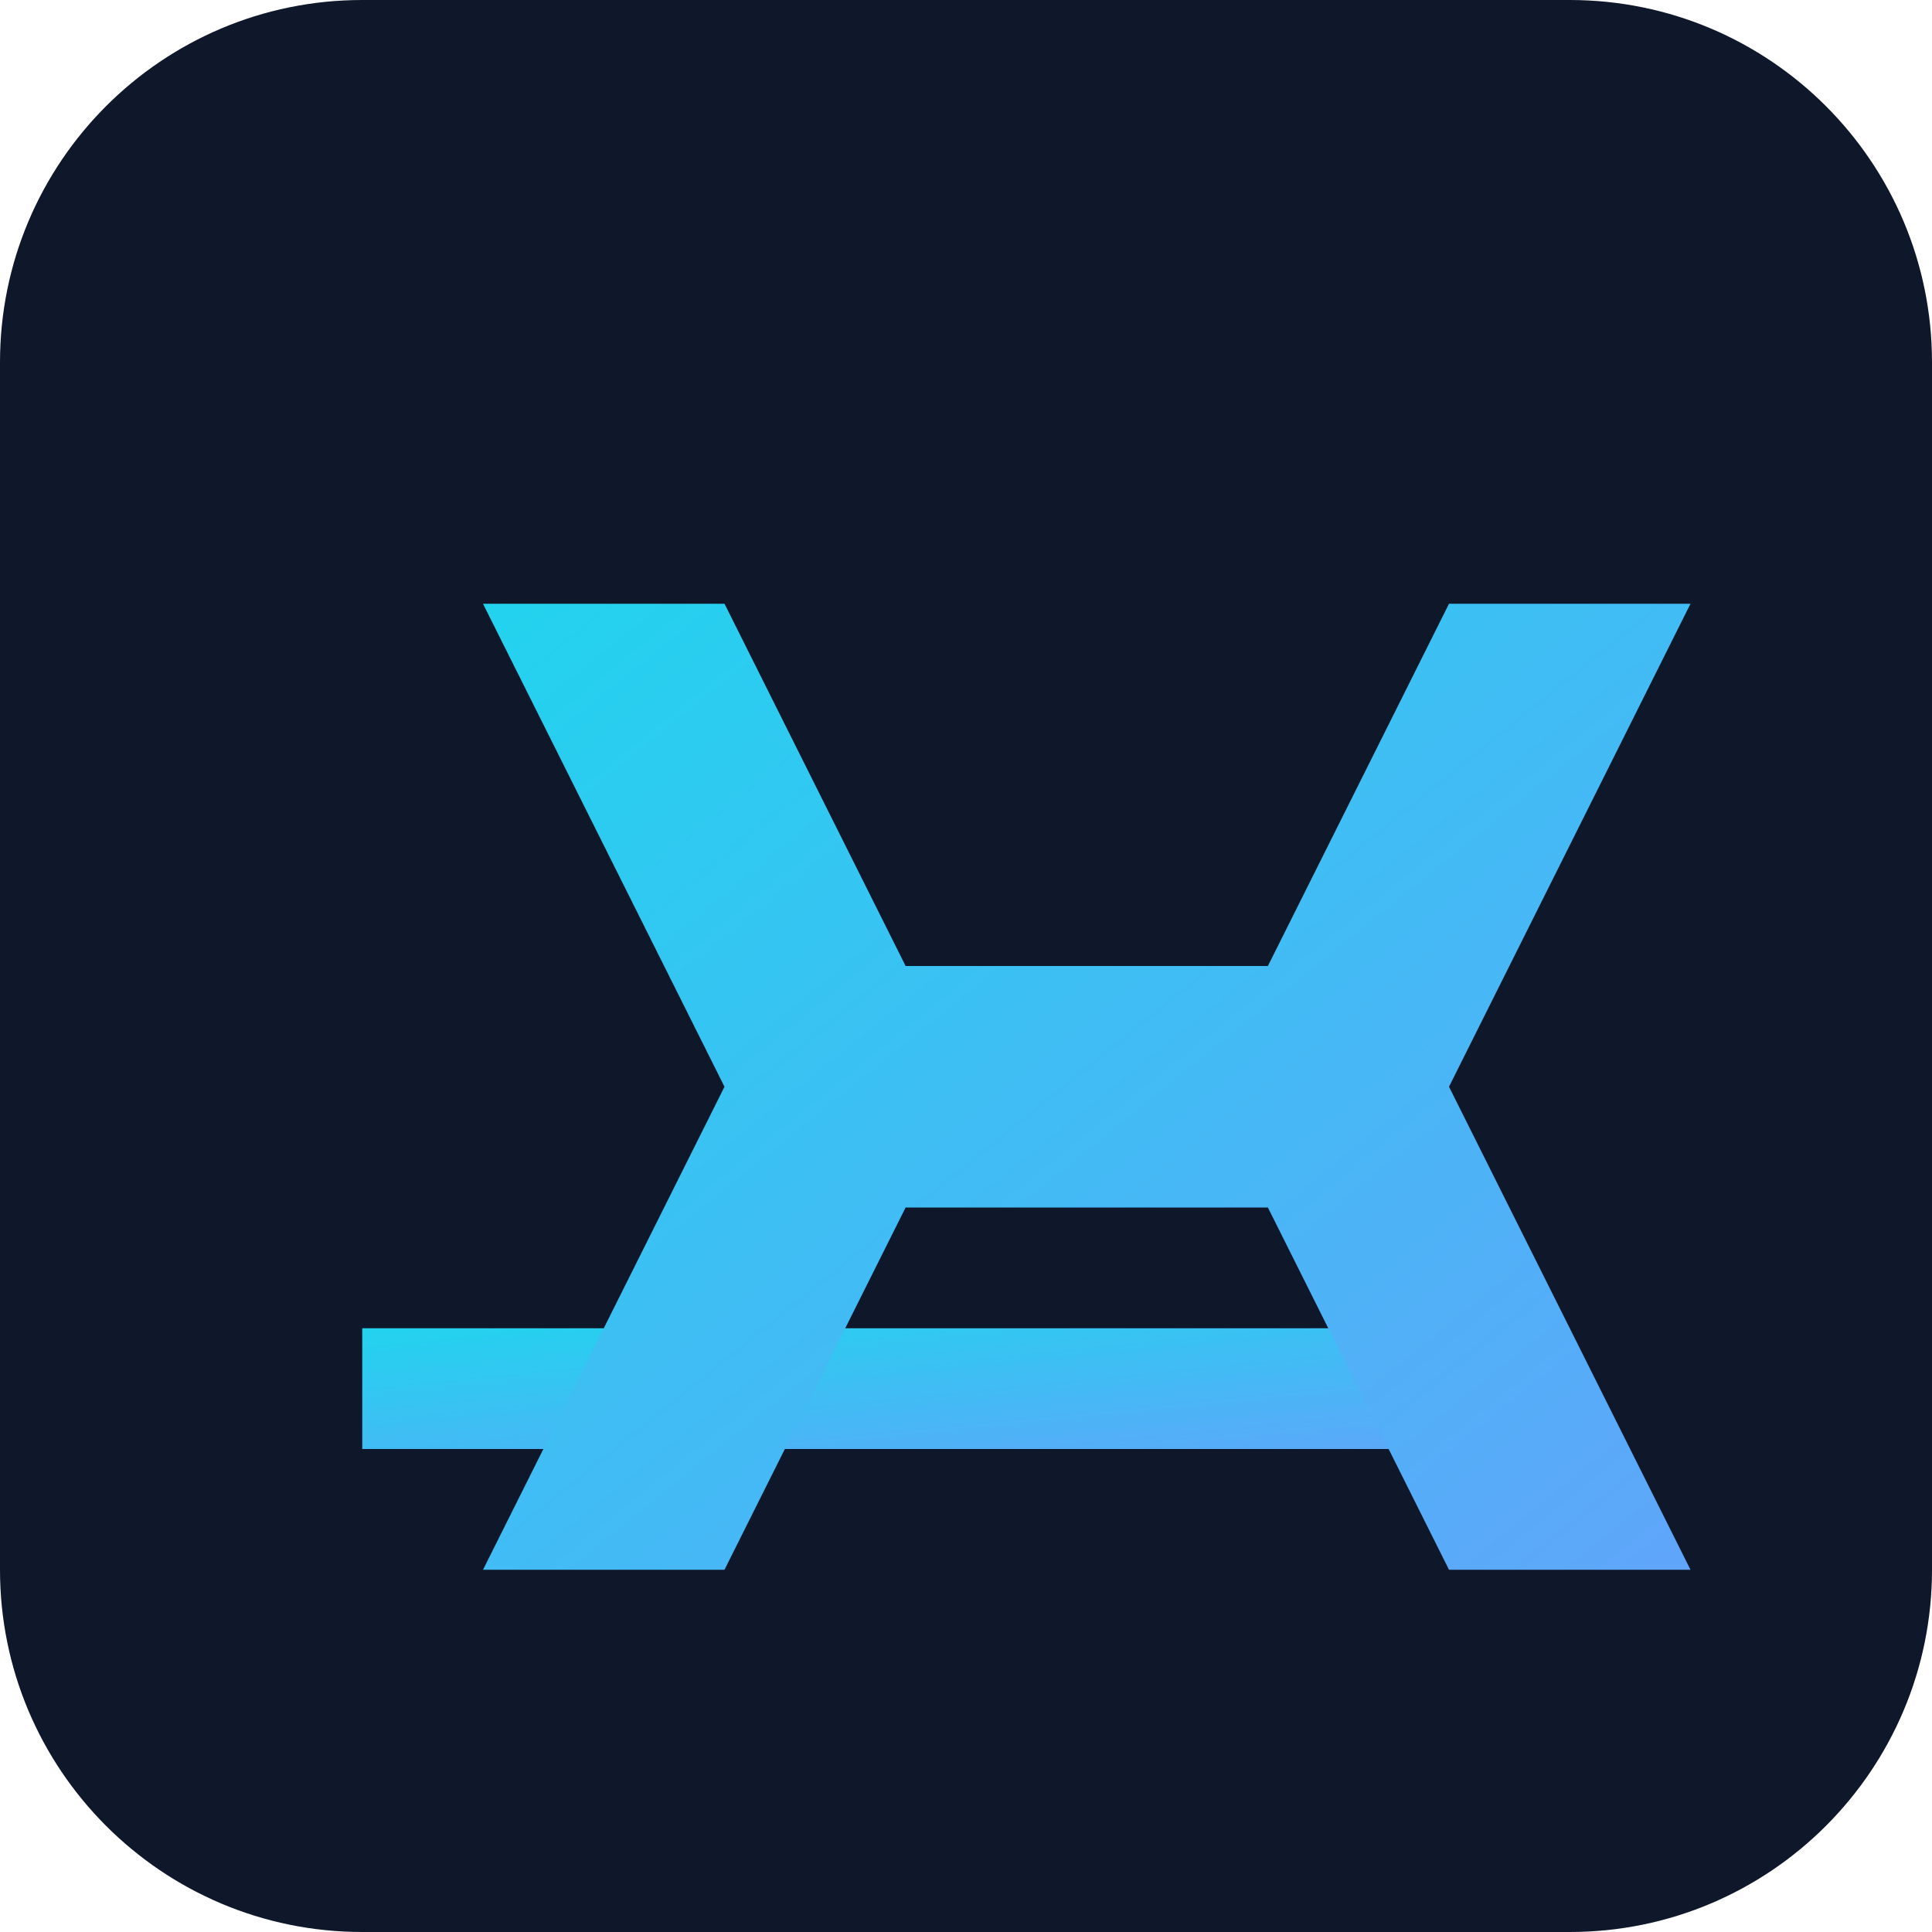
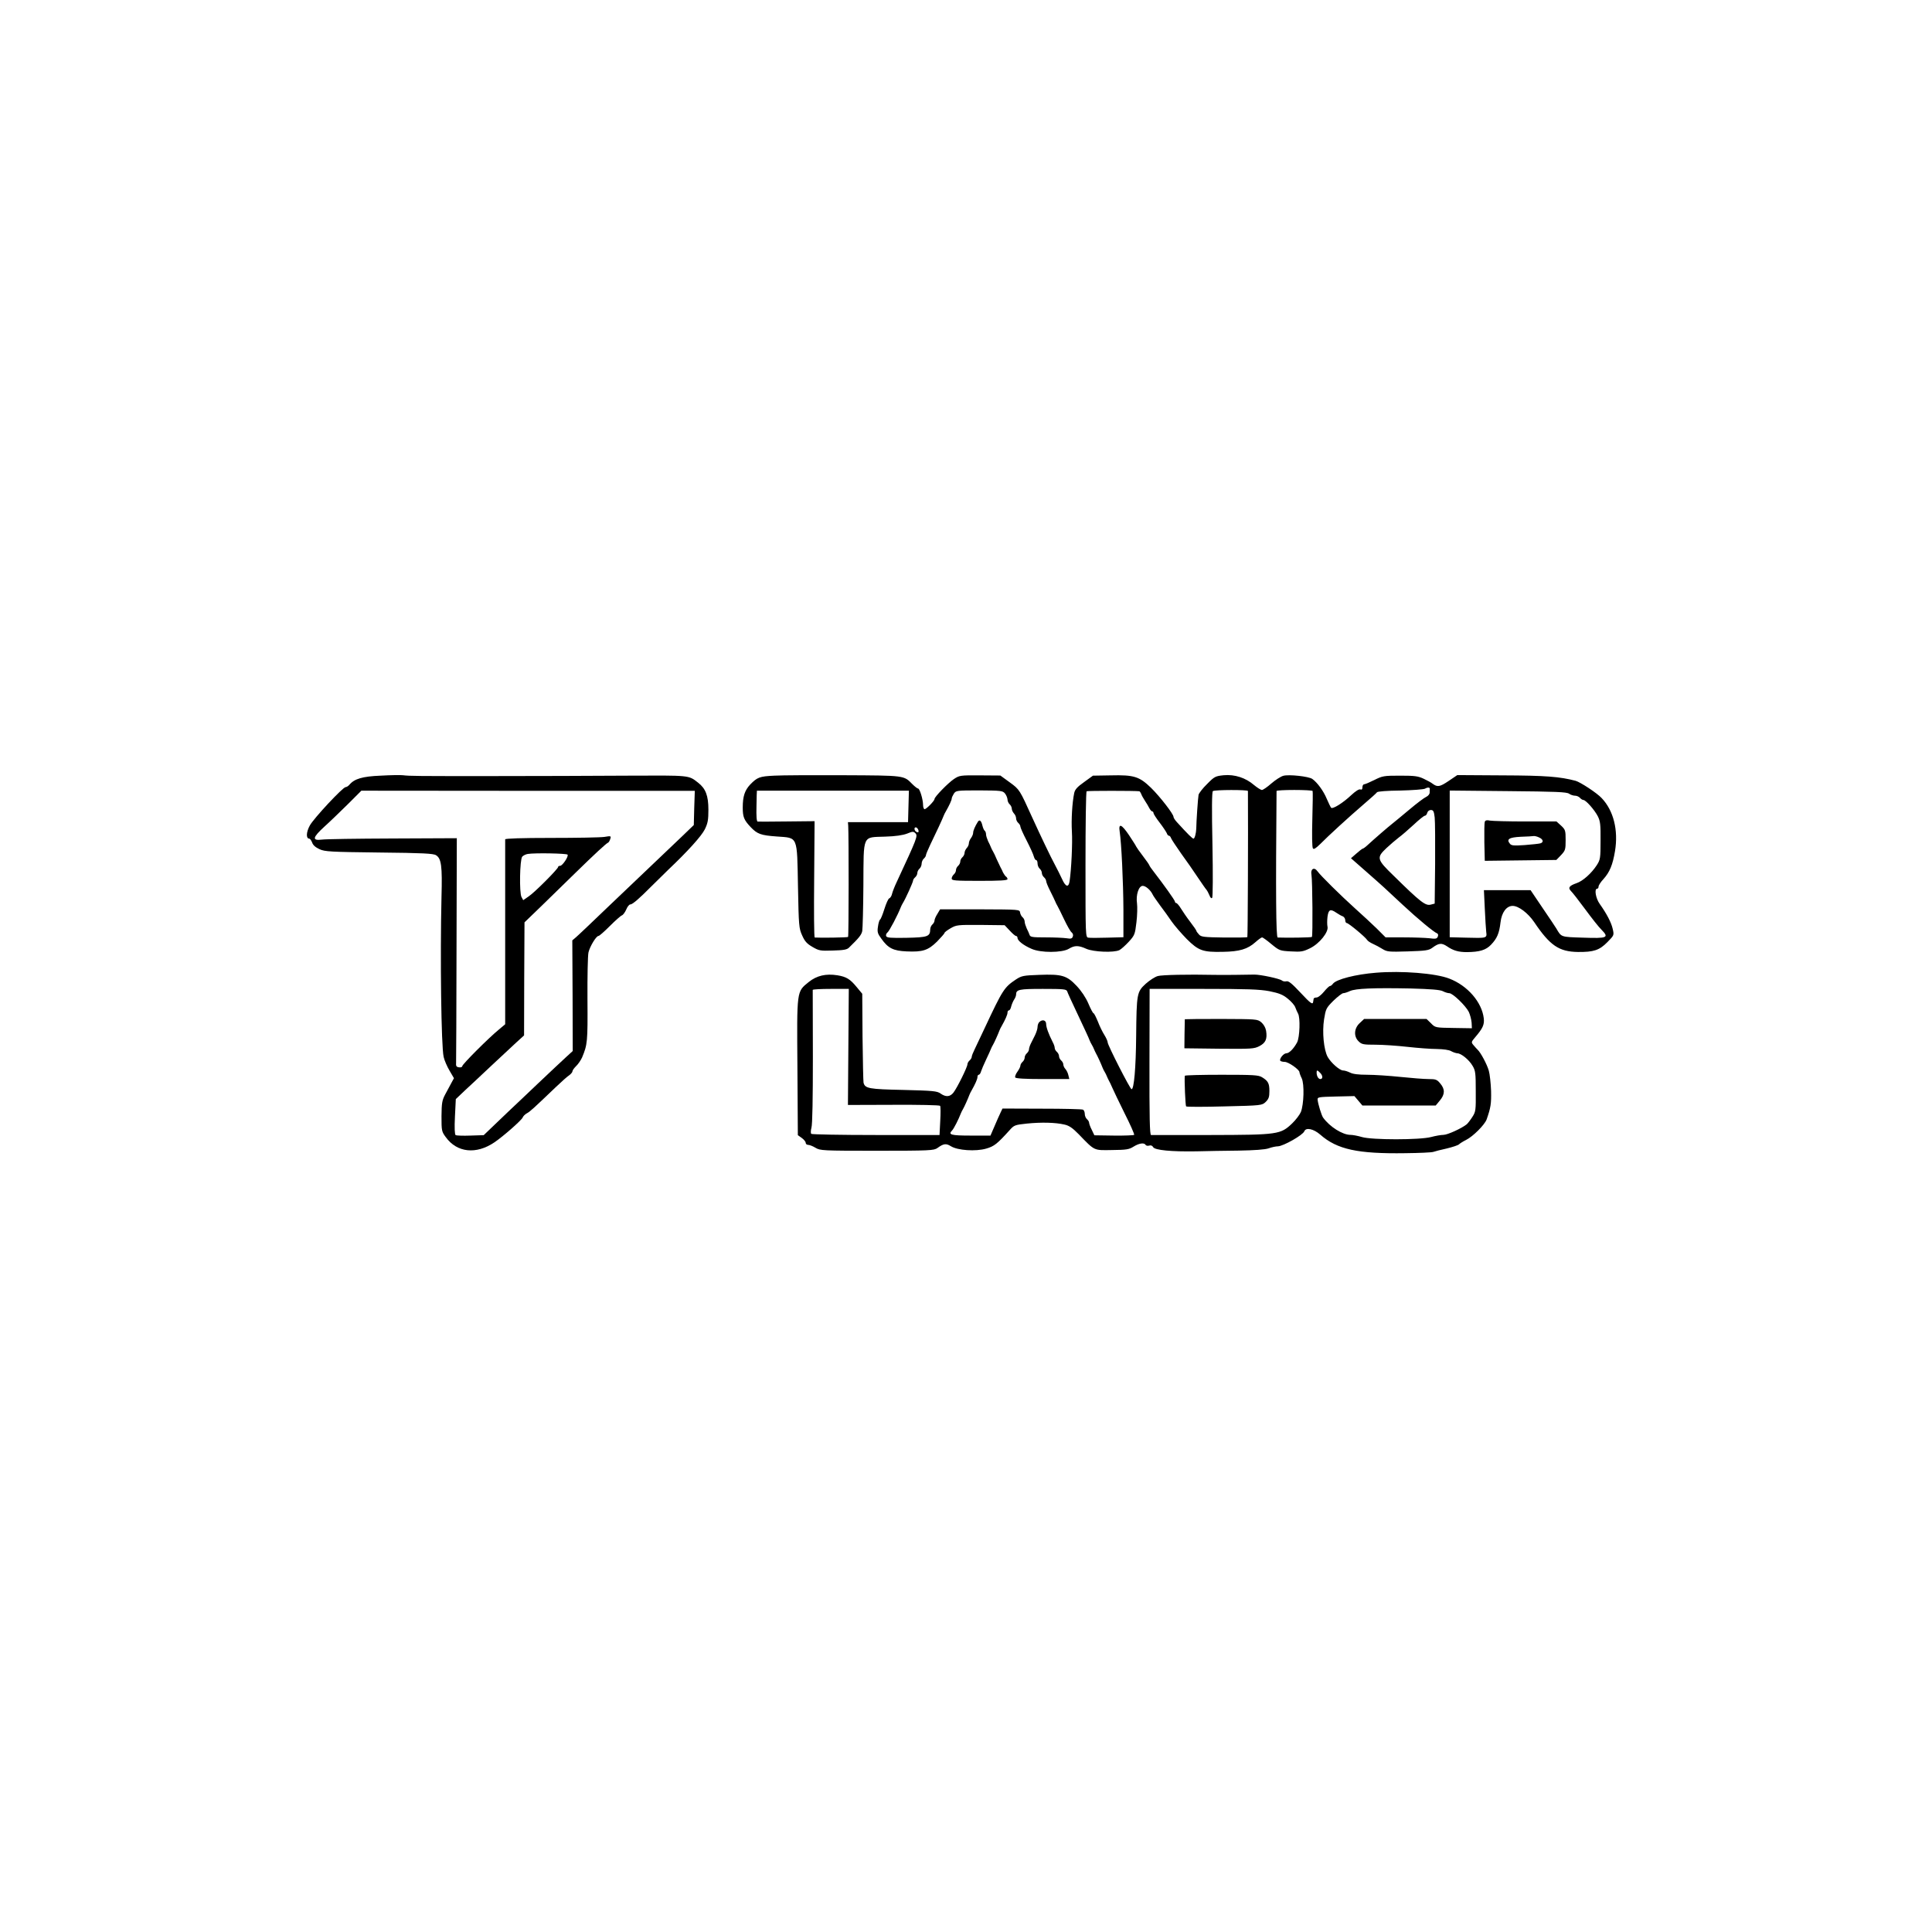
- <svg xmlns="http://www.w3.org/2000/svg" viewBox="0 0 32 32">
-   <defs>
-     <linearGradient id="g" x1="0" x2="1" y1="0" y2="1">
-       <stop offset="0" stop-color="#22d3ee" />
-       <stop offset="1" stop-color="#60a5fa" />
-     </linearGradient>
-   </defs>
-   <rect width="32" height="32" rx="6" fill="#0f172a" />
-   <path d="M6 22h20v2H6z" fill="url(#g)" />
-   <path d="M8 10h4l3 6h6l3-6h4l-4 8 4 8h-4l-3-6h-6l-3 6h-4l4-8z" fill="url(#g)" />
+ <svg xmlns="http://www.w3.org/2000/svg" version="1.0" width="1350pt" height="1350pt" viewBox="0 0 1350 1350" preserveAspectRatio="xMidYMid meet">
+   <g transform="translate(0,1350) scale(0.1,-0.1)" fill="#000000" stroke="none">
+     <path d="M2660 8080 c-128 -5 -184 -22 -219 -64 -8 -9 -19 -16 -26 -16 -19 0 -221 -216 -250 -268 -25 -45 -28 -92 -4 -92 5 0 14 -12 20 -27 6 -19 24 -34 52 -47 38 -17 75 -19 417 -23 305 -3 379 -7 397 -19 37 -23 44 -76 38 -290 -10 -423 -2 -1045 15 -1119 5 -24 24 -67 41 -96 l31 -53 -19 -35 c-10 -19 -29 -55 -43 -80 -21 -40 -24 -59 -25 -151 0 -101 1 -107 30 -146 78 -108 212 -123 340 -36 62 42 189 154 197 173 4 10 17 23 30 30 22 12 42 30 203 184 39 37 80 74 93 82 12 9 22 21 22 27 0 7 12 23 26 37 14 13 32 40 41 59 38 91 40 110 38 405 -1 160 2 308 7 330 10 42 54 115 70 115 6 0 41 31 79 69 38 38 76 72 85 75 8 3 22 22 30 41 8 19 20 35 28 35 15 0 61 39 149 128 34 34 87 86 117 115 135 128 231 234 255 282 21 43 25 66 25 137 0 98 -19 148 -72 189 -68 53 -52 51 -497 49 -229 -1 -432 -2 -451 -2 -19 0 -251 0 -515 -1 -499 0 -550 0 -600 6 -16 2 -86 1 -155 -3z m2191 -226 l-3 -119 -83 -80 c-81 -77 -286 -273 -504 -480 -58 -55 -128 -122 -157 -150 -28 -27 -64 -60 -78 -73 l-27 -23 2 -386 1 -387 -48 -44 c-27 -25 -116 -108 -198 -186 -81 -78 -167 -158 -190 -180 -22 -21 -74 -70 -113 -108 l-73 -70 -93 -3 c-51 -2 -98 0 -103 3 -7 5 -9 51 -5 130 l6 122 61 58 c34 31 117 109 185 173 68 64 148 138 177 165 l54 49 1 395 2 395 114 110 c62 61 171 167 242 236 135 132 214 205 228 211 5 2 11 13 15 25 7 22 6 23 -41 15 -26 -4 -193 -7 -371 -7 -208 0 -322 -4 -322 -10 0 -5 0 -299 0 -651 l0 -641 -44 -37 c-71 -58 -256 -243 -256 -256 0 -6 -10 -10 -22 -8 -19 2 -23 9 -21 33 1 17 2 376 3 799 l2 769 -449 -2 c-246 -1 -469 -4 -495 -8 -69 -8 -64 15 19 91 37 33 110 104 163 156 l95 95 1165 -1 1165 0 -4 -120z m-885 -326 c8 -13 -36 -78 -52 -78 -8 0 -14 -3 -14 -8 0 -13 -164 -178 -205 -205 l-39 -27 -12 22 c-16 30 -12 261 5 282 7 8 25 17 39 19 49 8 273 4 278 -5z" />
+     <path d="M5410 8080 c-103 -5 -118 -11 -168 -62 -38 -41 -52 -82 -52 -161 0 -66 9 -87 54 -135 47 -50 72 -59 184 -67 150 -11 141 9 148 -352 5 -273 7 -291 29 -339 18 -41 33 -58 71 -80 46 -27 55 -29 143 -26 74 2 99 6 113 20 70 68 87 89 93 116 3 17 7 163 8 323 2 357 -9 331 152 337 73 2 124 10 153 21 39 16 45 16 58 3 19 -19 13 -33 -131 -343 -13 -27 -27 -63 -31 -78 -3 -16 -12 -31 -20 -34 -7 -2 -22 -36 -34 -74 -12 -38 -25 -71 -30 -74 -5 -3 -12 -25 -15 -49 -6 -37 -3 -49 22 -83 48 -69 85 -87 178 -91 112 -5 150 7 213 69 28 29 52 56 52 60 0 5 19 19 43 33 40 23 48 24 210 23 l167 -2 35 -37 c19 -21 39 -38 44 -38 6 0 11 -6 11 -14 0 -19 42 -52 98 -76 64 -29 213 -28 260 0 41 25 68 25 123 0 50 -22 192 -28 231 -9 13 7 42 33 66 59 41 45 43 52 53 136 6 49 7 108 4 131 -9 60 12 123 40 123 21 0 55 -30 69 -60 3 -8 27 -42 51 -75 25 -33 62 -84 82 -114 21 -30 69 -85 106 -123 82 -81 111 -92 252 -89 116 2 172 18 228 68 20 18 41 33 46 33 5 0 34 -21 65 -47 55 -45 59 -47 136 -51 71 -4 85 -2 134 22 66 32 131 114 122 151 -3 13 -3 44 0 69 7 51 20 57 62 28 15 -10 35 -22 45 -25 9 -4 17 -16 17 -27 0 -11 5 -20 11 -20 12 0 129 -97 142 -118 4 -7 22 -19 40 -27 18 -8 48 -24 67 -36 32 -20 46 -21 177 -17 124 4 147 7 171 25 46 34 65 36 104 10 42 -29 79 -40 138 -40 89 1 133 14 169 52 42 44 57 79 66 156 8 70 42 115 85 115 41 0 107 -50 150 -113 111 -165 174 -207 306 -209 110 -1 150 12 206 69 47 48 47 48 37 92 -10 45 -42 106 -91 175 -28 39 -39 106 -18 106 6 0 10 7 10 15 0 8 15 32 34 52 44 49 65 100 81 196 24 146 -10 283 -93 370 -33 36 -148 111 -182 121 -110 29 -209 37 -510 38 l-317 2 -62 -42 c-61 -41 -77 -43 -111 -18 -8 7 -36 22 -61 34 -40 19 -63 22 -166 22 -114 0 -123 -2 -179 -30 -32 -16 -65 -30 -71 -30 -7 0 -13 -9 -13 -21 0 -15 -5 -19 -15 -15 -9 3 -33 -12 -63 -40 -57 -54 -130 -100 -141 -88 -4 5 -18 34 -31 64 -22 53 -65 112 -100 137 -25 18 -165 33 -203 22 -18 -5 -55 -29 -84 -54 -28 -25 -58 -45 -65 -45 -8 0 -33 16 -56 35 -58 50 -134 75 -211 68 -58 -6 -65 -9 -116 -61 -31 -30 -57 -64 -60 -76 -4 -18 -16 -194 -16 -236 -1 -32 -11 -70 -19 -70 -8 0 -37 28 -117 116 -13 14 -23 30 -23 36 0 20 -94 141 -157 203 -82 79 -118 91 -282 87 l-124 -2 -62 -45 c-48 -34 -64 -52 -69 -77 -14 -67 -21 -185 -16 -270 5 -78 -4 -264 -16 -345 -7 -47 -28 -41 -53 15 -12 26 -34 70 -49 98 -30 55 -101 204 -158 329 -89 196 -89 198 -158 248 l-66 48 -142 1 c-139 1 -144 0 -183 -26 -40 -27 -135 -124 -135 -139 0 -14 -63 -77 -71 -71 -5 3 -9 16 -9 29 0 38 -23 115 -35 115 -5 0 -23 14 -40 31 -60 61 -51 60 -478 62 -216 1 -435 0 -487 -3z m4581 -93 c-1 -4 -1 -15 -1 -25 0 -11 -11 -24 -24 -30 -14 -6 -67 -46 -118 -89 -51 -43 -106 -88 -121 -100 -27 -21 -123 -104 -173 -150 -14 -13 -28 -23 -32 -23 -4 -1 -24 -16 -44 -34 l-38 -33 107 -94 c124 -109 119 -105 254 -231 105 -98 220 -193 241 -200 7 -3 9 -12 5 -22 -6 -16 -15 -18 -60 -12 -28 3 -109 6 -178 6 l-127 0 -63 63 c-35 34 -102 96 -149 138 -101 91 -243 231 -264 261 -23 32 -50 17 -42 -25 7 -42 10 -426 3 -434 -5 -4 -169 -7 -239 -4 -12 1 -14 304 -8 1024 0 4 56 7 124 7 69 0 126 -3 128 -7 2 -5 1 -93 -2 -198 -3 -108 -2 -195 4 -203 6 -9 19 -1 51 30 55 56 199 188 305 279 47 40 88 77 92 83 4 6 70 11 162 12 86 2 164 8 173 13 19 11 35 10 34 -2z m-3643 -122 l-3 -110 -210 0 -210 0 2 -25 c4 -68 4 -773 -1 -777 -4 -4 -190 -7 -233 -4 -5 1 -6 184 -4 407 l3 406 -193 -2 c-107 -1 -199 -2 -205 -1 -7 1 -10 38 -8 109 1 59 2 107 3 107 1 0 240 0 531 0 l531 0 -3 -110z m674 91 c10 -12 17 -31 18 -42 0 -12 7 -27 15 -34 8 -7 15 -21 15 -31 0 -9 7 -24 15 -33 8 -8 15 -23 15 -34 0 -11 7 -25 15 -32 8 -7 15 -18 15 -26 0 -7 20 -52 44 -98 24 -47 47 -97 50 -111 4 -14 11 -25 16 -25 6 0 10 -11 10 -24 0 -13 7 -29 15 -36 8 -7 15 -20 15 -30 0 -10 7 -23 15 -30 8 -7 15 -19 15 -26 0 -8 13 -40 29 -71 16 -32 32 -65 35 -73 3 -8 10 -22 15 -30 5 -8 26 -51 47 -95 21 -44 44 -85 53 -91 8 -7 12 -18 7 -29 -5 -14 -14 -16 -44 -11 -20 3 -86 6 -145 6 -94 0 -108 2 -113 18 -3 9 -12 30 -20 45 -7 16 -14 37 -14 47 0 9 -6 23 -14 30 -8 6 -16 21 -18 33 -3 22 -3 22 -281 23 l-278 0 -19 -32 c-11 -17 -20 -38 -20 -46 0 -9 -7 -21 -15 -28 -8 -7 -15 -22 -15 -34 -1 -50 -17 -56 -165 -59 -111 -2 -138 0 -143 12 -3 7 1 19 9 25 13 9 73 124 93 176 3 8 10 22 15 30 19 30 71 146 71 156 0 7 7 17 15 24 8 7 15 20 15 30 0 10 7 23 15 30 8 7 15 23 15 35 0 12 7 28 15 35 8 7 15 18 15 24 0 6 14 39 30 73 38 78 87 183 94 203 3 8 10 22 15 30 24 42 41 79 41 89 0 7 7 22 15 35 15 22 19 23 178 23 151 -1 163 -2 179 -21z m939 15 c4 -1 9 -9 13 -18 3 -10 15 -31 26 -48 11 -16 25 -40 31 -52 7 -13 16 -23 21 -23 4 0 8 -5 8 -11 0 -6 19 -36 43 -67 24 -31 46 -65 50 -74 3 -10 10 -18 16 -18 5 0 11 -8 14 -17 4 -10 36 -58 71 -108 36 -49 88 -124 115 -165 28 -41 55 -81 61 -87 6 -7 15 -25 21 -39 6 -16 13 -24 19 -18 5 5 6 165 2 374 -5 242 -4 367 3 372 13 10 245 10 245 1 2 -310 -1 -1017 -4 -1021 -3 -3 -76 -4 -163 -3 -140 2 -160 4 -175 21 -10 11 -18 22 -18 25 0 4 -19 32 -43 63 -24 31 -53 74 -66 95 -12 20 -27 37 -32 37 -5 0 -9 5 -9 10 0 9 -77 117 -152 214 -13 16 -25 34 -27 40 -2 6 -23 36 -46 66 -23 30 -44 60 -46 65 -2 6 -24 40 -49 78 -53 79 -76 88 -66 25 12 -78 25 -350 26 -545 l0 -192 -112 -3 c-62 -2 -122 -2 -133 0 -20 3 -20 10 -20 510 0 279 3 510 8 513 5 4 337 4 368 0z m3003 -17 c11 -8 30 -14 42 -14 12 0 27 -7 34 -15 7 -8 18 -15 24 -15 17 0 78 -69 101 -114 17 -34 20 -59 19 -170 0 -123 -2 -133 -26 -171 -37 -57 -97 -111 -141 -126 -52 -18 -62 -32 -40 -55 10 -9 55 -67 100 -128 45 -61 96 -126 114 -143 54 -55 41 -61 -128 -55 -159 5 -152 3 -188 64 -5 9 -48 73 -95 142 l-85 126 -163 0 -163 0 6 -127 c3 -71 8 -144 10 -164 6 -45 6 -45 -142 -41 l-113 3 0 513 0 512 407 -4 c333 -3 410 -6 427 -18z m-939 -166 c3 -29 4 -176 3 -327 l-3 -275 -27 -7 c-37 -10 -72 17 -260 202 -118 114 -121 126 -50 193 26 24 64 57 85 73 21 15 68 56 105 90 37 35 72 63 78 63 7 0 14 9 17 20 3 12 14 20 25 20 17 0 22 -8 27 -52z m-3607 -91 c2 -12 -1 -15 -12 -11 -19 7 -22 38 -3 32 6 -3 13 -12 15 -21z" />
+     <path d="M6833 7758 c-20 -32 -33 -62 -33 -77 0 -10 -7 -26 -15 -37 -8 -10 -15 -27 -15 -37 0 -10 -7 -25 -15 -33 -8 -9 -15 -24 -15 -33 0 -10 -7 -24 -15 -31 -8 -7 -15 -20 -15 -30 0 -10 -7 -23 -15 -30 -8 -7 -15 -20 -15 -30 0 -10 -7 -23 -15 -30 -8 -7 -15 -20 -15 -29 0 -14 22 -16 195 -16 144 0 195 3 195 12 0 6 -5 15 -11 18 -5 4 -14 17 -20 28 -5 12 -13 29 -18 37 -4 8 -16 33 -26 55 -9 22 -21 47 -26 55 -5 8 -12 22 -15 30 -3 8 -12 28 -20 43 -7 16 -14 37 -14 47 0 10 -4 21 -9 25 -5 3 -12 19 -16 35 -8 35 -20 46 -32 28z" />
+     <path d="M10375 7758 c-3 -8 -4 -72 -3 -144 l3 -129 250 3 250 3 33 34 c30 32 32 39 32 105 0 67 -2 73 -32 101 l-32 29 -217 0 c-119 0 -230 3 -248 6 -22 5 -32 2 -36 -8z m380 -110 c29 -13 33 -34 8 -41 -10 -3 -59 -8 -109 -12 -75 -5 -93 -4 -103 9 -27 32 -6 45 76 49 43 1 83 4 90 5 7 1 24 -3 38 -10z" />
+     <path d="M9615 6703 c-141 -11 -278 -46 -301 -77 -6 -9 -16 -16 -21 -16 -5 0 -24 -18 -42 -40 -18 -22 -41 -40 -51 -40 -11 0 -21 -4 -21 -10 -1 -5 -2 -14 -3 -19 -3 -24 -17 -14 -89 63 -59 63 -83 83 -98 79 -10 -3 -25 0 -32 6 -16 13 -148 41 -191 41 -17 0 -80 -1 -141 -2 -60 0 -123 -1 -140 0 -185 4 -364 0 -394 -8 -20 -5 -58 -30 -85 -54 -62 -57 -64 -68 -67 -366 -2 -223 -15 -371 -32 -371 -10 0 -167 308 -167 327 0 8 -10 31 -23 52 -13 20 -34 63 -46 95 -13 31 -26 57 -30 57 -4 0 -20 30 -36 68 -18 42 -49 88 -82 123 -69 73 -103 83 -262 77 -110 -4 -122 -6 -162 -32 -82 -55 -92 -70 -219 -341 -28 -60 -60 -127 -70 -148 -11 -22 -20 -45 -20 -52 0 -7 -7 -18 -15 -25 -8 -7 -15 -19 -15 -27 0 -19 -72 -165 -98 -198 -24 -30 -53 -32 -90 -6 -24 17 -51 20 -259 25 -242 5 -269 10 -279 51 -2 11 -5 155 -7 320 l-2 301 -39 47 c-45 55 -72 72 -134 82 -81 13 -145 -2 -201 -47 -85 -69 -83 -54 -79 -597 l3 -473 28 -20 c15 -11 27 -26 27 -34 0 -8 8 -14 18 -14 9 0 32 -9 50 -20 33 -20 49 -21 430 -21 369 0 398 2 422 19 43 31 60 34 94 13 47 -30 175 -38 247 -17 56 16 77 33 163 128 32 36 37 38 122 47 100 10 198 8 262 -7 32 -7 56 -23 100 -68 114 -118 103 -112 233 -110 99 1 119 4 150 24 39 24 74 29 84 12 4 -6 15 -8 25 -5 12 4 22 0 28 -11 12 -21 128 -32 302 -29 69 2 202 4 295 5 110 2 184 7 210 16 22 8 51 14 65 14 39 2 173 78 184 105 11 29 65 17 111 -23 118 -104 262 -135 595 -130 96 1 184 5 195 9 11 4 54 15 95 24 41 10 80 23 85 29 6 6 28 20 50 31 48 24 129 105 143 143 29 83 33 110 31 200 -2 53 -9 117 -16 141 -13 45 -57 127 -78 146 -6 6 -19 20 -28 31 -18 21 -17 23 10 55 54 63 66 89 61 133 -13 113 -113 229 -241 278 -94 37 -333 56 -512 41z m467 -129 c15 -8 35 -14 45 -14 24 0 113 -86 136 -130 9 -19 18 -53 20 -75 l2 -40 -128 2 c-128 2 -128 2 -158 33 l-31 30 -218 0 -218 0 -31 -29 c-40 -37 -43 -94 -7 -128 21 -21 34 -23 117 -23 52 0 153 -7 224 -15 72 -8 164 -15 205 -15 46 -1 85 -6 100 -15 14 -8 33 -14 43 -15 27 0 83 -46 107 -88 20 -33 22 -52 22 -177 1 -133 0 -143 -24 -180 -14 -22 -32 -45 -39 -51 -36 -29 -135 -74 -163 -74 -17 0 -56 -7 -86 -15 -78 -21 -415 -21 -484 0 -27 8 -63 15 -79 15 -56 0 -145 56 -192 121 -11 16 -35 94 -38 124 -2 19 5 20 127 23 l130 3 28 -33 28 -33 256 0 256 0 29 35 c36 43 37 79 3 119 -23 28 -32 31 -82 31 -32 0 -120 7 -197 15 -77 8 -181 15 -231 15 -62 0 -101 5 -120 15 -16 8 -38 15 -49 15 -24 0 -85 54 -108 95 -27 50 -39 173 -25 262 12 73 14 79 65 130 30 29 61 53 69 53 9 0 30 7 47 15 40 18 163 23 422 18 144 -4 207 -9 227 -19z m-4154 -389 l-3 -406 319 1 c175 1 321 -2 325 -7 4 -4 4 -52 1 -106 l-5 -98 -444 0 c-244 0 -448 4 -452 8 -5 5 -4 24 1 43 7 22 10 208 10 495 -1 253 -1 463 -1 468 1 4 57 7 127 7 l125 0 -3 -405z m1529 388 c3 -10 32 -74 65 -143 63 -134 83 -176 92 -200 3 -8 10 -22 15 -30 5 -8 12 -22 15 -30 3 -8 10 -22 14 -30 9 -15 35 -71 46 -100 3 -8 10 -22 15 -30 5 -8 12 -22 15 -30 3 -8 10 -22 14 -30 5 -8 16 -31 24 -50 8 -19 47 -100 86 -179 40 -79 70 -147 67 -151 -2 -3 -66 -6 -141 -5 l-137 2 -18 38 c-11 21 -19 44 -19 51 0 6 -7 17 -15 24 -8 7 -15 23 -15 36 0 12 -5 26 -12 30 -6 4 -135 7 -287 7 l-276 1 -12 -25 c-11 -23 -24 -52 -57 -129 l-15 -35 -137 0 c-139 0 -161 6 -131 36 12 12 45 77 61 119 3 8 10 22 15 30 9 15 35 73 45 100 3 8 10 22 15 30 26 46 41 80 41 94 0 9 4 16 9 16 5 0 13 10 16 23 4 12 19 49 35 82 16 33 31 67 34 75 3 8 10 22 15 30 9 15 35 73 45 100 3 8 10 22 15 30 26 46 41 80 41 94 0 9 4 16 10 16 5 0 13 12 16 28 4 15 13 36 20 47 8 11 14 27 14 35 0 36 21 40 187 40 147 0 164 -2 170 -17z m1413 1 c68 -14 94 -24 128 -52 24 -19 48 -46 53 -61 5 -14 14 -34 19 -43 17 -29 12 -165 -6 -201 -23 -43 -55 -77 -76 -77 -19 0 -50 -39 -42 -52 3 -4 17 -8 31 -8 26 0 103 -54 103 -72 0 -5 7 -25 16 -43 19 -41 15 -181 -6 -235 -8 -19 -35 -55 -61 -80 -81 -77 -98 -80 -569 -81 -223 0 -410 0 -417 0 -9 1 -12 121 -11 511 l1 510 376 0 c308 0 391 -3 461 -16z m354 -570 c20 -19 21 -44 2 -44 -14 0 -26 21 -26 46 0 18 5 18 24 -2z" />
+     <path d="M7262 6358 c-7 -7 -12 -22 -12 -34 0 -12 -8 -37 -17 -56 -9 -18 -22 -45 -30 -60 -7 -14 -13 -33 -13 -41 0 -8 -7 -20 -15 -27 -8 -7 -15 -20 -15 -30 0 -10 -7 -23 -15 -30 -8 -7 -15 -19 -15 -27 0 -7 -10 -27 -21 -42 -12 -16 -18 -34 -15 -40 5 -7 69 -11 193 -11 l185 0 -7 28 c-3 15 -13 34 -21 43 -8 8 -14 23 -14 31 0 9 -7 21 -15 28 -8 7 -15 20 -15 30 0 10 -7 23 -15 30 -8 7 -15 19 -15 27 0 8 -6 27 -14 41 -29 57 -46 104 -46 127 0 27 -27 34 -48 13z" />
+     <path d="M8279 6378 c0 -2 -1 -48 -2 -103 l-1 -100 242 -3 c227 -2 245 -1 282 18 44 23 56 50 47 107 -4 23 -17 45 -34 60 -27 22 -33 22 -280 23 -139 0 -253 -1 -254 -2z" />
+     <path d="M8279 5983 c-4 -26 4 -209 9 -214 4 -4 125 -4 268 0 260 6 262 7 288 31 21 21 26 34 26 76 0 54 -9 71 -52 97 -24 15 -61 17 -283 17 -140 0 -256 -3 -256 -7z" />
+   </g>
</svg>
